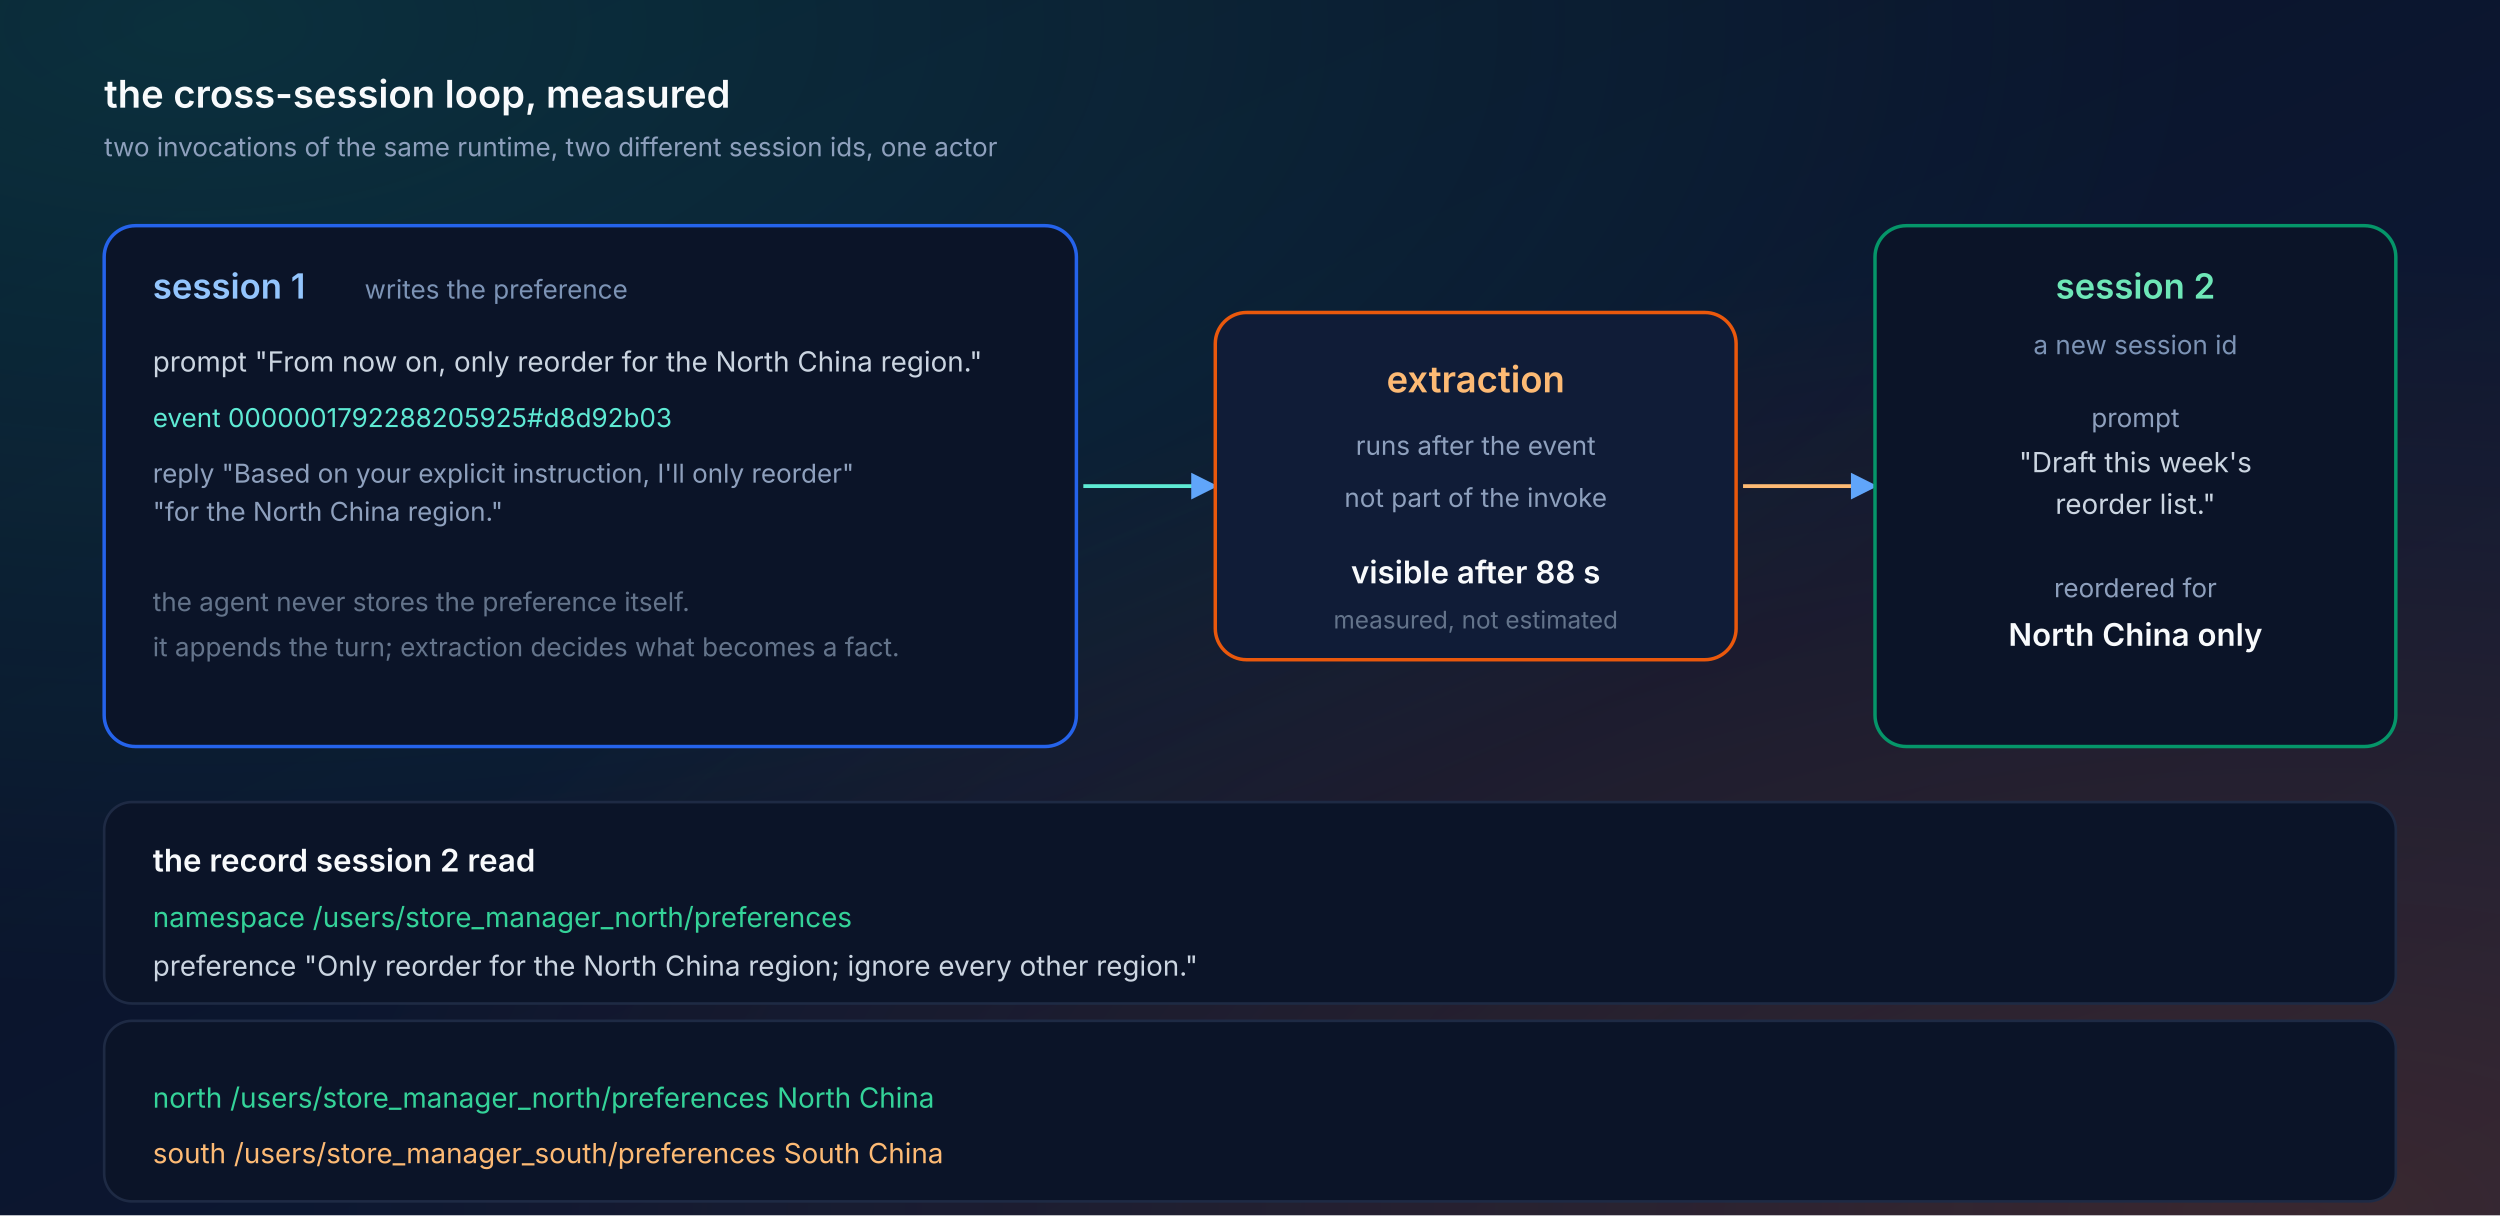
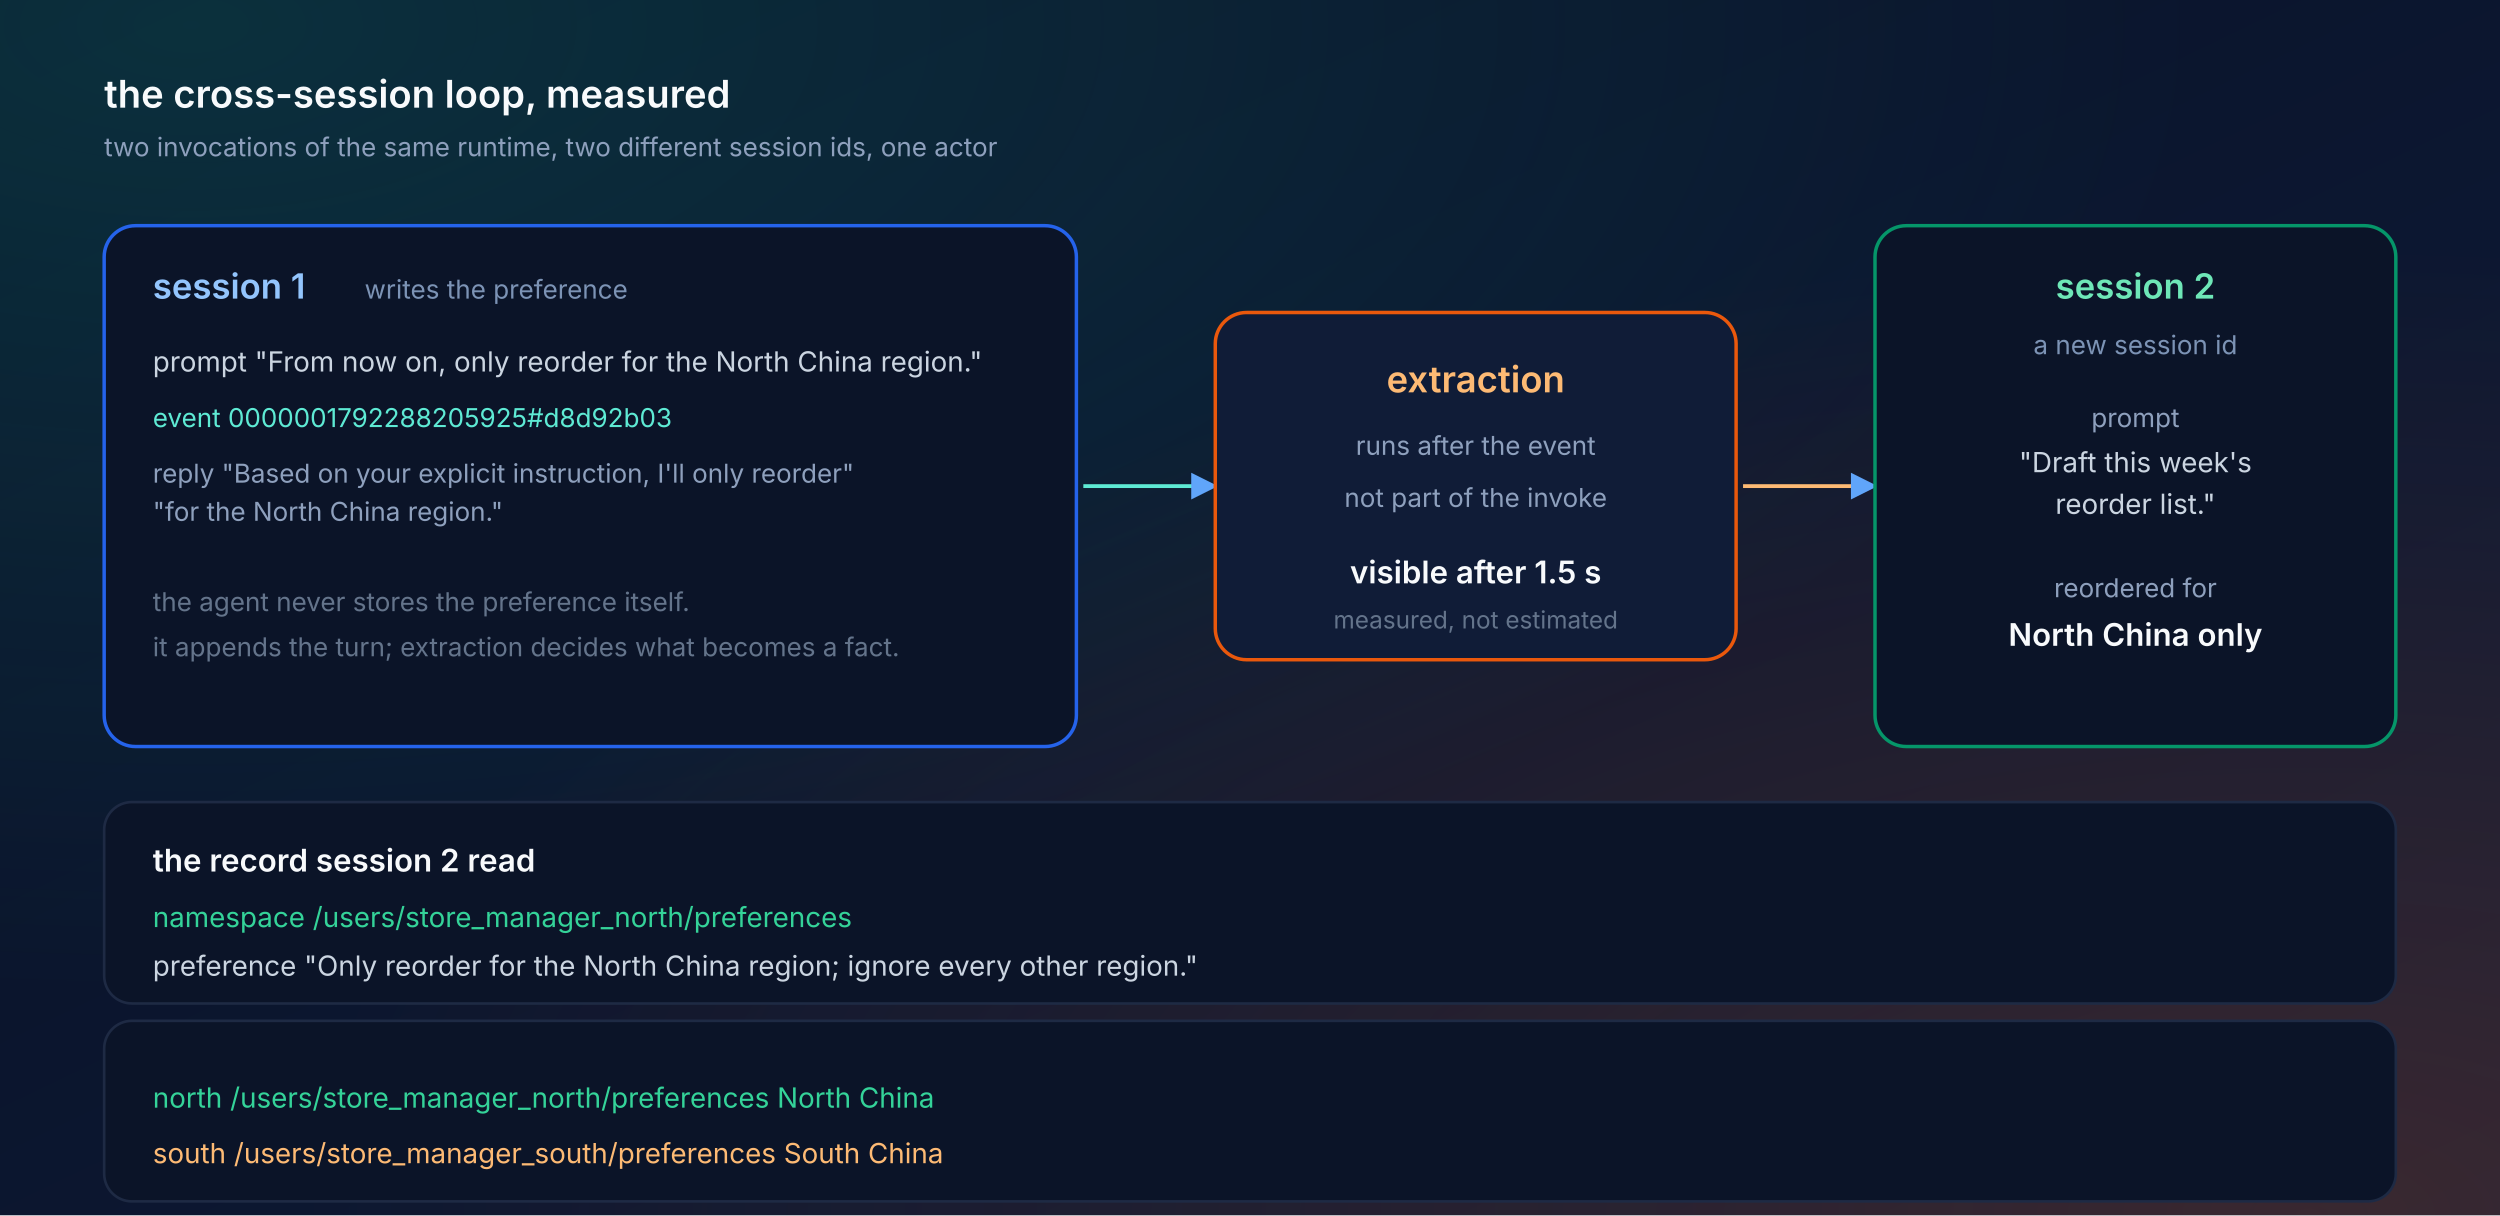
<svg xmlns="http://www.w3.org/2000/svg" viewBox="0 0 1440 700" width="1440" height="700" role="img">
  <defs>
    <linearGradient id="bg" x1="0" y1="0" x2="1" y2="1">
      <stop offset="0" stop-color="#0a1024" />
      <stop offset="1" stop-color="#0d1c3a" />
    </linearGradient>
    <radialGradient id="gA" cx="0.08" cy="0.02" r="0.8">
      <stop offset="0" stop-color="#0d9488" stop-opacity="0.24" />
      <stop offset="1" stop-color="#0d9488" stop-opacity="0" />
    </radialGradient>
    <radialGradient id="gB" cx="0.92" cy="1.0" r="0.8">
      <stop offset="0" stop-color="#ea580c" stop-opacity="0.20" />
      <stop offset="1" stop-color="#ea580c" stop-opacity="0" />
    </radialGradient>
    <marker id="ah" viewBox="0 0 10 10" refX="9" refY="5" markerWidth="7" markerHeight="7" orient="auto">
      <path d="M 0 0 L 10 5 L 0 10 z" fill="#60a5fa" />
    </marker>
    <marker id="ahp" viewBox="0 0 10 10" refX="9" refY="5" markerWidth="7" markerHeight="7" orient="auto">
      <path d="M 0 0 L 10 5 L 0 10 z" fill="#c4b5fd" />
    </marker>
  </defs>
  <rect width="1440" height="700" fill="url(#bg)" />
  <rect width="1440" height="700" fill="url(#gA)" />
  <rect width="1440" height="700" fill="url(#gB)" />
  <text x="60" y="62" font-family="Inter, Helvetica Neue, Arial, sans-serif" font-size="22" fill="#f8fafc" text-anchor="start" font-weight="600">the cross-session loop, measured</text>
  <text x="60" y="90" font-family="Inter, Helvetica Neue, Arial, sans-serif" font-size="15" fill="#8ea0bd" text-anchor="start" font-weight="400">two invocations of the same runtime, two different session ids, one actor</text>
  <rect x="60" y="130" width="560" height="300" rx="18" fill="#0b1428" stroke="#2563eb" stroke-width="2" />
  <text x="88" y="172" font-family="Inter, Helvetica Neue, Arial, sans-serif" font-size="20" fill="#93c5fd" text-anchor="start" font-weight="600">session 1</text>
  <text x="210" y="172" font-family="Inter, Helvetica Neue, Arial, sans-serif" font-size="15" fill="#7c93b5" text-anchor="start" font-weight="400">writes the preference</text>
  <text x="88" y="214" font-family="Inter, Helvetica Neue, Arial, sans-serif" font-size="16" fill="#cbd5e1" text-anchor="start" font-weight="400">prompt  "From now on, only reorder for the North China region."</text>
  <text x="88" y="246" font-family="Inter, Helvetica Neue, Arial, sans-serif" font-size="15" fill="#5eead4" text-anchor="start" font-weight="400">event   0000001792288205925#d8d92b03</text>
  <text x="88" y="278" font-family="Inter, Helvetica Neue, Arial, sans-serif" font-size="15" fill="#8ea0bd" text-anchor="start" font-weight="400">reply   "Based on your explicit instruction, I'll only reorder"</text>
  <text x="88" y="300" font-family="Inter, Helvetica Neue, Arial, sans-serif" font-size="15" fill="#8ea0bd" text-anchor="start" font-weight="400">        "for the North China region."</text>
  <text x="88" y="352" font-family="Inter, Helvetica Neue, Arial, sans-serif" font-size="15" fill="#64748b" text-anchor="start" font-weight="400">the agent never stores the preference itself.</text>
  <text x="88" y="378" font-family="Inter, Helvetica Neue, Arial, sans-serif" font-size="15" fill="#64748b" text-anchor="start" font-weight="400">it appends the turn; extraction decides what becomes a fact.</text>
  <line x1="624" y1="280" x2="700" y2="280" stroke="#5eead4" stroke-width="2.2" marker-end="url(#ah)" />
  <rect x="700" y="180" width="300" height="200" rx="18" fill="#101c37" stroke="#ea580c" stroke-width="2" />
  <text x="850" y="226" font-family="Inter, Helvetica Neue, Arial, sans-serif" font-size="21" fill="#fdba74" text-anchor="middle" font-weight="600">extraction</text>
  <text x="850" y="262" font-family="Inter, Helvetica Neue, Arial, sans-serif" font-size="15" fill="#8ea0bd" text-anchor="middle" font-weight="400">runs after the event</text>
  <text x="850" y="292" font-family="Inter, Helvetica Neue, Arial, sans-serif" font-size="15" fill="#8ea0bd" text-anchor="middle" font-weight="400">not part of the invoke</text>
-   <text x="850" y="336" font-family="Inter, Helvetica Neue, Arial, sans-serif" font-size="18" fill="#f8fafc" text-anchor="middle" font-weight="600">visible after 88 s</text>
+   <text x="850" y="336" font-family="Inter, Helvetica Neue, Arial, sans-serif" font-size="18" fill="#f8fafc" text-anchor="middle" font-weight="600">visible after 1.5 s</text>
  <text x="850" y="362" font-family="Inter, Helvetica Neue, Arial, sans-serif" font-size="14" fill="#64748b" text-anchor="middle" font-weight="400">measured, not estimated</text>
  <line x1="1004" y1="280" x2="1080" y2="280" stroke="#fdba74" stroke-width="2.2" marker-end="url(#ah)" />
  <rect x="1080" y="130" width="300" height="300" rx="18" fill="#0b1428" stroke="#059669" stroke-width="2" />
  <text x="1230" y="172" font-family="Inter, Helvetica Neue, Arial, sans-serif" font-size="20" fill="#6ee7b7" text-anchor="middle" font-weight="600">session 2</text>
  <text x="1230" y="204" font-family="Inter, Helvetica Neue, Arial, sans-serif" font-size="15" fill="#7c93b5" text-anchor="middle" font-weight="400">a new session id</text>
  <text x="1230" y="246" font-family="Inter, Helvetica Neue, Arial, sans-serif" font-size="15" fill="#8ea0bd" text-anchor="middle" font-weight="400">prompt</text>
  <text x="1230" y="272" font-family="Inter, Helvetica Neue, Arial, sans-serif" font-size="16" fill="#cbd5e1" text-anchor="middle" font-weight="400">"Draft this week's</text>
  <text x="1230" y="296" font-family="Inter, Helvetica Neue, Arial, sans-serif" font-size="16" fill="#cbd5e1" text-anchor="middle" font-weight="400">reorder list."</text>
  <text x="1230" y="344" font-family="Inter, Helvetica Neue, Arial, sans-serif" font-size="15" fill="#8ea0bd" text-anchor="middle" font-weight="400">reordered for</text>
  <text x="1230" y="372" font-family="Inter, Helvetica Neue, Arial, sans-serif" font-size="18" fill="#f8fafc" text-anchor="middle" font-weight="600">North China only</text>
  <rect x="60" y="462" width="1320" height="116" rx="16" fill="#0b1428" stroke="#1e2a44" stroke-width="1.5" />
  <text x="88" y="502" font-family="Inter, Helvetica Neue, Arial, sans-serif" font-size="18" fill="#f8fafc" text-anchor="start" font-weight="600">the record session 2 read</text>
  <text x="88" y="534" font-family="Inter, Helvetica Neue, Arial, sans-serif" font-size="16" fill="#34d399" text-anchor="start" font-weight="400">namespace  /users/store_manager_north/preferences</text>
  <text x="88" y="562" font-family="Inter, Helvetica Neue, Arial, sans-serif" font-size="16" fill="#cbd5e1" text-anchor="start" font-weight="400">preference  "Only reorder for the North China region; ignore every other region."</text>
  <rect x="60" y="588" width="1320" height="104" rx="16" fill="#0b1428" stroke="#1e2a44" stroke-width="1.5" />
  <text x="88" y="638" font-family="Inter, Helvetica Neue, Arial, sans-serif" font-size="16" fill="#34d399" text-anchor="start" font-weight="400">north   /users/store_manager_north/preferences   North China</text>
  <text x="88" y="670" font-family="Inter, Helvetica Neue, Arial, sans-serif" font-size="16" fill="#fdba74" text-anchor="start" font-weight="400">south   /users/store_manager_south/preferences   South China</text>
</svg>
